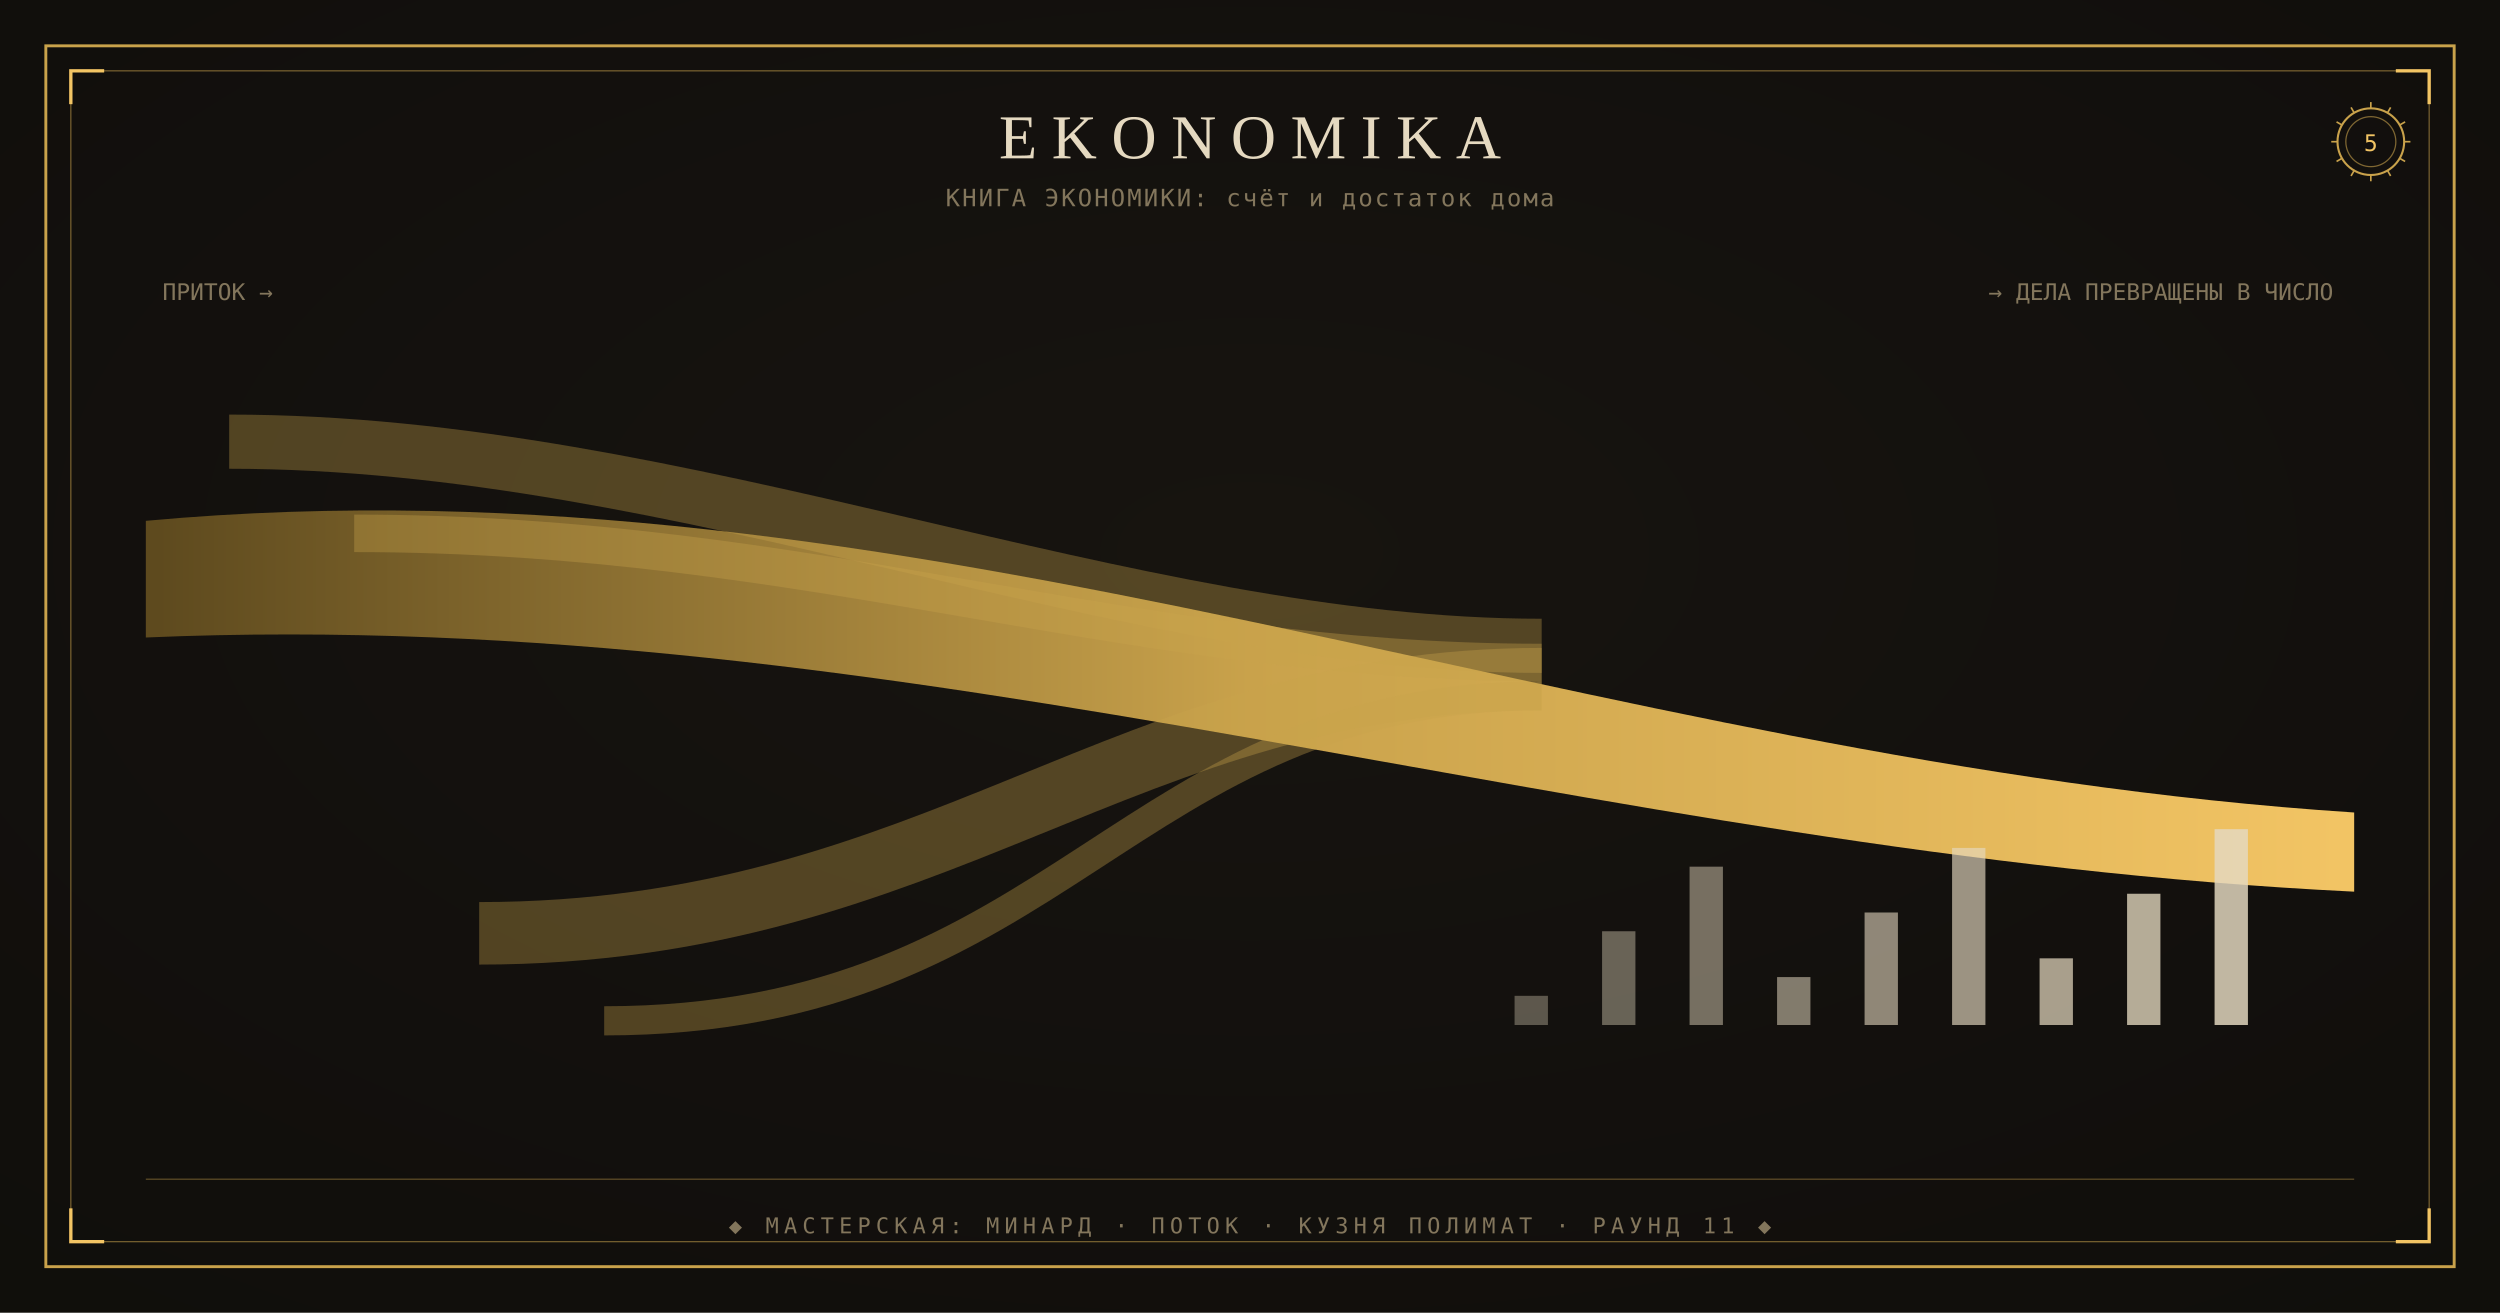
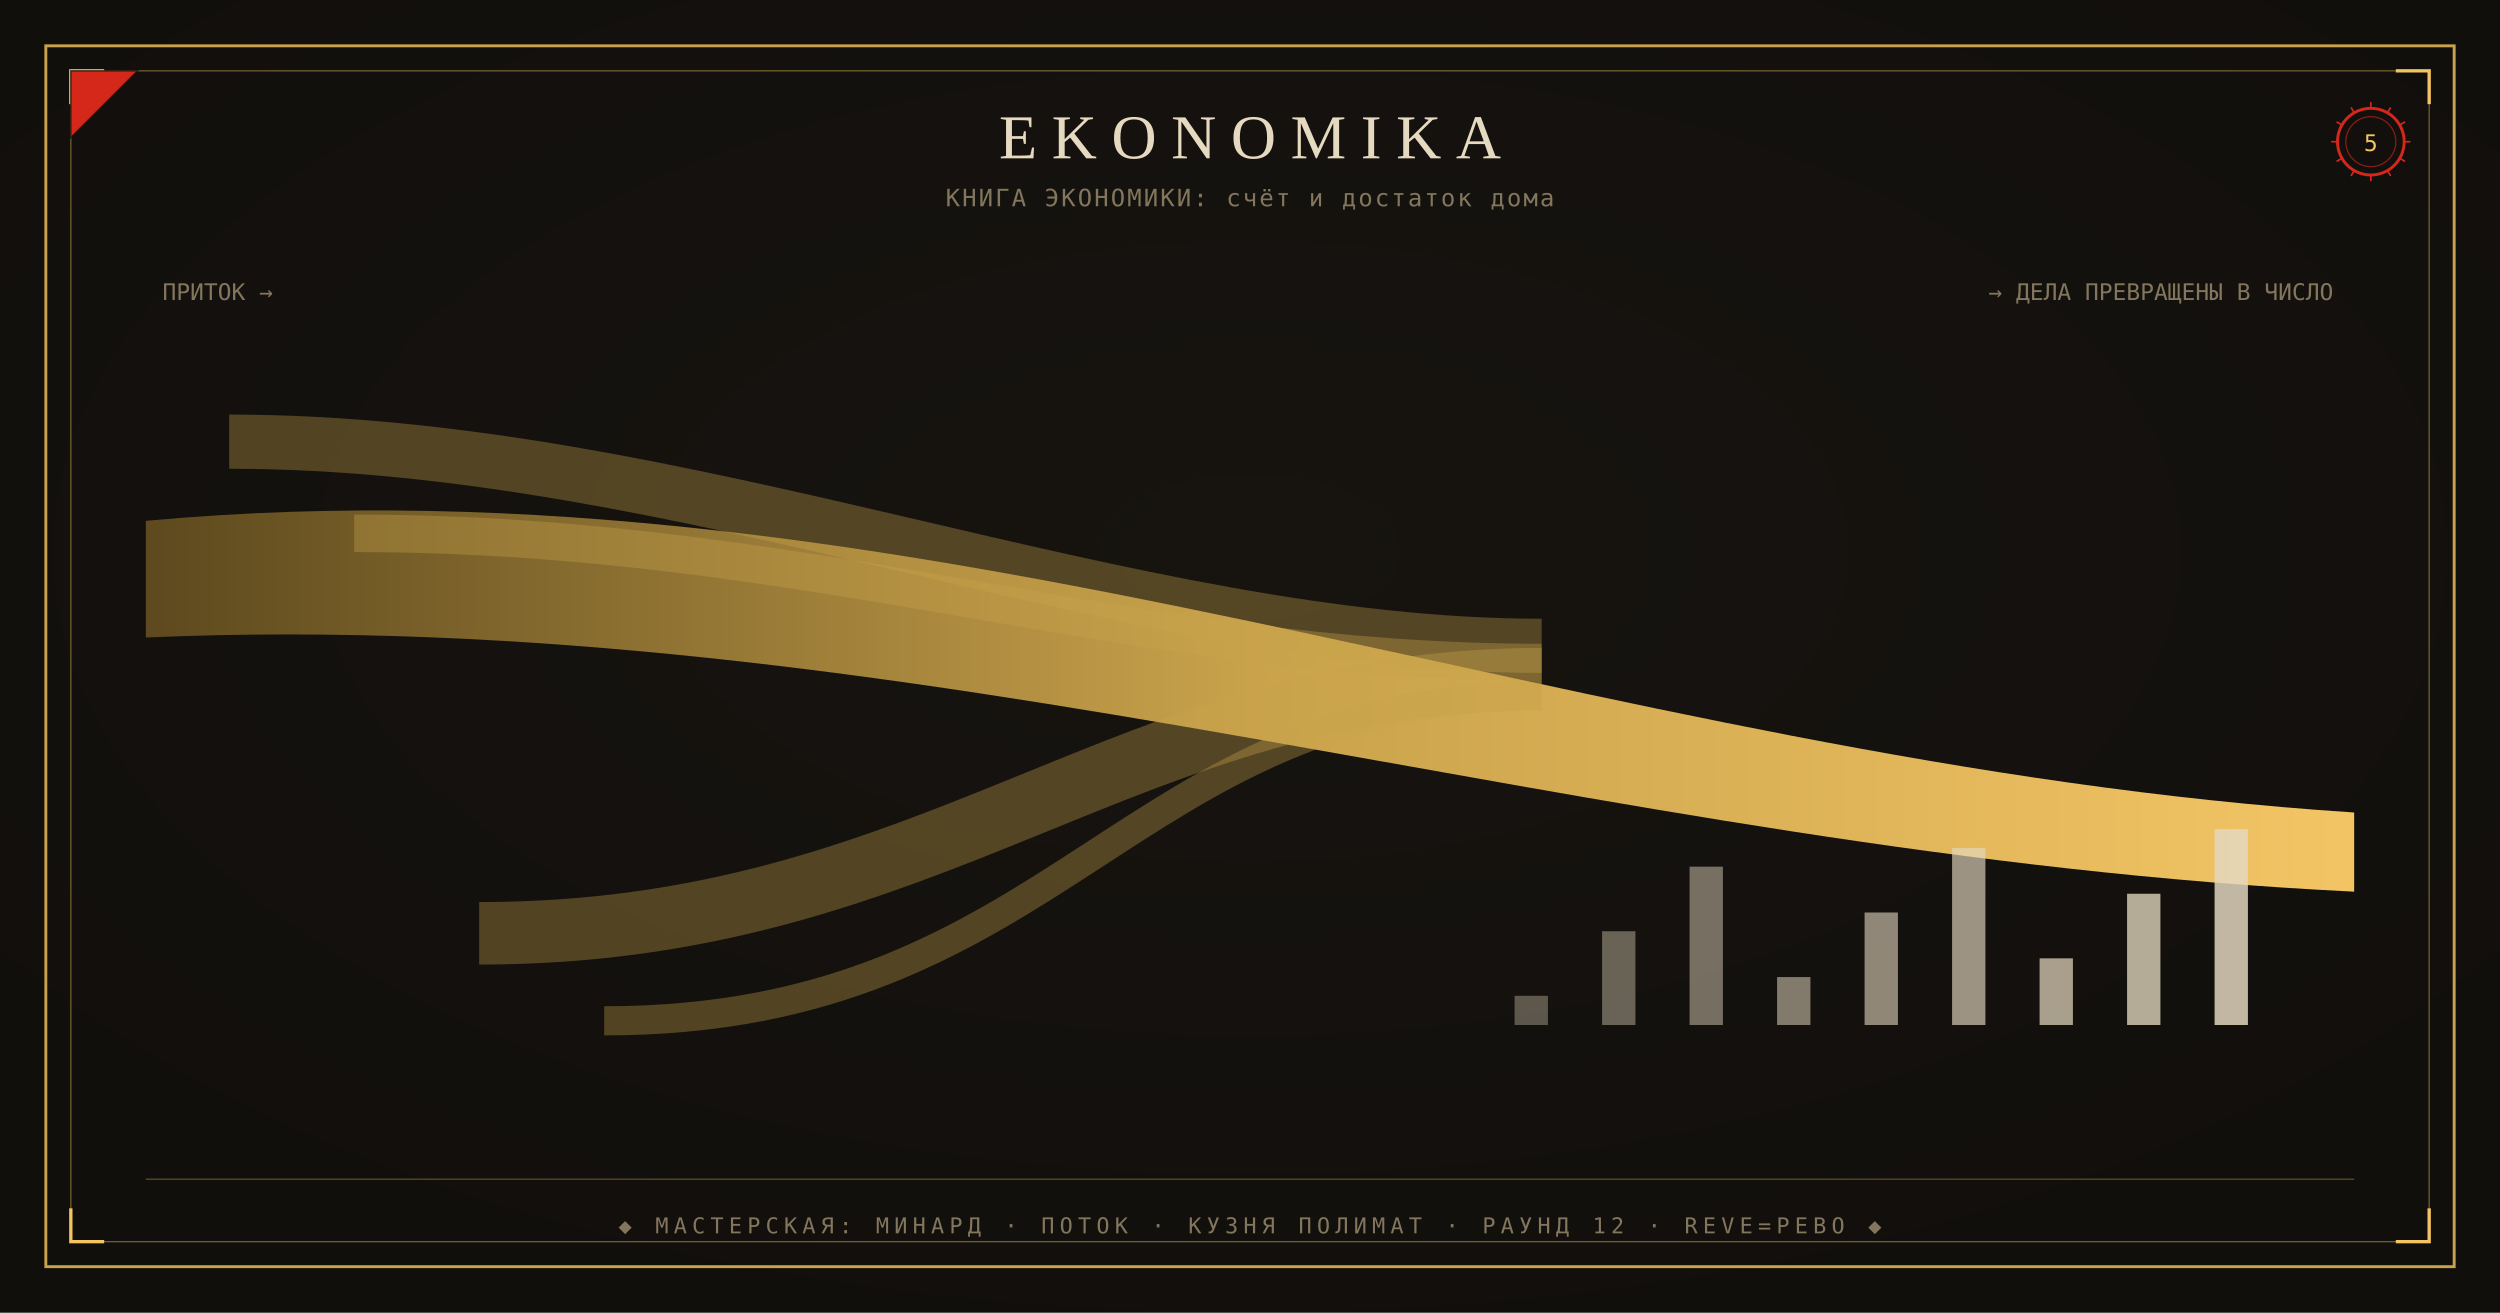
<svg xmlns="http://www.w3.org/2000/svg" viewBox="0 0 1200 630" width="1200" height="630">
  <rect width="1200" height="630" fill="#0F0D0A" />
  <radialGradient id="vig5" cx="0.5" cy="0.42" r="0.95">
    <stop offset="0" stop-color="#181510" />
    <stop offset="1" stop-color="#0F0D0A" />
  </radialGradient>
  <rect width="1200" height="630" fill="url(#vig5)" opacity="0.9" />
  <rect x="22" y="22" width="1156" height="586" fill="none" stroke="#C9A24B" stroke-width="1.4" />
  <rect x="34" y="34" width="1132" height="562" fill="none" stroke="#C9A24B" stroke-width="0.6" opacity="0.55" />
  <path d="M 34 50 L 34 34 L 50 34" fill="none" stroke="#F2C464" stroke-width="1.6" />
  <path d="M 1166 50 L 1166 34 L 1150 34" fill="none" stroke="#F2C464" stroke-width="1.6" />
  <path d="M 34 580 L 34 596 L 50 596" fill="none" stroke="#F2C464" stroke-width="1.6" />
  <path d="M 1166 580 L 1166 596 L 1150 596" fill="none" stroke="#F2C464" stroke-width="1.6" />
+   <path d="M 34 66 L 34 34 L 66 34 Z" fill="#D5281B" />
+   <path d="M 34 66 L 34 34 L 66 34 Z" fill="none" stroke="#0F0D0A" stroke-width="0.8" opacity="0.65" />
  <text x="600.0" y="76" text-anchor="middle" font-family="Georgia, 'Times New Roman', serif" font-size="30" fill="#E5D9C0" letter-spacing="7">EKONOMIKA</text>
  <text x="600.0" y="99" text-anchor="middle" font-family="'Cascadia Mono', ui-monospace, Consolas, monospace" font-size="11.5" fill="#83765C" letter-spacing="1">КНИГА ЭКОНОМИКИ: счёт и достаток дома</text>
  <g transform="translate(1138,68)">
-     <circle r="16" fill="none" stroke="#C9A24B" stroke-width="1" />
-     <circle r="12" fill="none" stroke="#C9A24B" stroke-width="0.6" opacity="0.6" />
+     <circle r="16" fill="none" stroke="#D5281B" stroke-width="1.4" />
+     <circle r="12" fill="none" stroke="#D5281B" stroke-width="0.6" opacity="0.6" />
    <text y="4.5" text-anchor="middle" font-family="'Cascadia Mono', ui-monospace, Consolas, monospace" font-size="11" fill="#F2C464">5</text>
-     <g stroke="#C9A24B" stroke-width="0.8">
+     <g stroke="#D5281B" stroke-width="0.8">
      <line x1="0" y1="-19" x2="0" y2="-16" transform="rotate(0)" />
      <line x1="0" y1="-19" x2="0" y2="-16" transform="rotate(30)" />
      <line x1="0" y1="-19" x2="0" y2="-16" transform="rotate(60)" />
      <line x1="0" y1="-19" x2="0" y2="-16" transform="rotate(90)" />
      <line x1="0" y1="-19" x2="0" y2="-16" transform="rotate(120)" />
      <line x1="0" y1="-19" x2="0" y2="-16" transform="rotate(150)" />
      <line x1="0" y1="-19" x2="0" y2="-16" transform="rotate(180)" />
      <line x1="0" y1="-19" x2="0" y2="-16" transform="rotate(210)" />
      <line x1="0" y1="-19" x2="0" y2="-16" transform="rotate(240)" />
      <line x1="0" y1="-19" x2="0" y2="-16" transform="rotate(270)" />
      <line x1="0" y1="-19" x2="0" y2="-16" transform="rotate(300)" />
      <line x1="0" y1="-19" x2="0" y2="-16" transform="rotate(330)" />
    </g>
  </g>
  <line x1="70" y1="566" x2="1130" y2="566" stroke="#C9A24B" stroke-width="0.5" opacity="0.5" />
-   <text x="600.0" y="592" text-anchor="middle" font-family="'Cascadia Mono', ui-monospace, Consolas, monospace" font-size="10.5" fill="#83765C" letter-spacing="2.5">◆ МАСТЕРСКАЯ: МИНАРД · ПОТОК · КУЗНЯ ПОЛИМАТ · РАУНД 11 ◆</text>
+   <text x="600.0" y="592" text-anchor="middle" font-family="'Cascadia Mono', ui-monospace, Consolas, monospace" font-size="10.5" fill="#83765C" letter-spacing="2.5">◆ МАСТЕРСКАЯ: МИНАРД · ПОТОК · КУЗНЯ ПОЛИМАТ · РАУНД 12 · REVE=РЕВО ◆</text>
  <clipPath id="clip5">
    <rect x="70" y="118" width="1060" height="404" />
  </clipPath>
  <g clip-path="url(#clip5)">
    <text x="78" y="144" font-family="'Cascadia Mono', ui-monospace, Consolas, monospace" font-size="11" fill="#83765C">ПРИТОК →</text>
    <path d="M 70 250.0 C 440.0 216.0 760.0 366.0 1130 390.0 L 1130 428.0 C 760.0 410.0 440.0 290.0 70 306.0 Z" fill="url(#grEko)" />
    <linearGradient id="grEko" x1="0" y1="0" x2="1" y2="0">
      <stop offset="0" stop-color="#5E4A1E" />
      <stop offset="0.5" stop-color="#C9A24B" />
      <stop offset="1" stop-color="#F2C464" />
    </linearGradient>
    <path d="M 110 212.0 C 330 212.0 540.0 310.0 740.0 310.0" fill="none" stroke="#C9A24B" stroke-width="26" opacity="0.35" />
    <path d="M 170 256.0 C 390 256.0 540.0 318.0 740.0 318.0" fill="none" stroke="#C9A24B" stroke-width="18" opacity="0.35" />
    <path d="M 230 448.0 C 450 448.0 540.0 326.0 740.0 326.0" fill="none" stroke="#C9A24B" stroke-width="30" opacity="0.35" />
    <path d="M 290 490.0 C 510 490.0 540.0 334.0 740.0 334.0" fill="none" stroke="#C9A24B" stroke-width="14" opacity="0.35" />
    <rect x="727" y="478" width="16" height="14" fill="#E5D9C0" opacity="0.35" />
    <rect x="769" y="447" width="16" height="45" fill="#E5D9C0" opacity="0.41" />
    <rect x="811" y="416" width="16" height="76" fill="#E5D9C0" opacity="0.47" />
    <rect x="853" y="469" width="16" height="23" fill="#E5D9C0" opacity="0.53" />
    <rect x="895" y="438" width="16" height="54" fill="#E5D9C0" opacity="0.59" />
    <rect x="937" y="407" width="16" height="85" fill="#E5D9C0" opacity="0.65" />
    <rect x="979" y="460" width="16" height="32" fill="#E5D9C0" opacity="0.71" />
    <rect x="1021" y="429" width="16" height="63" fill="#E5D9C0" opacity="0.77" />
    <rect x="1063" y="398" width="16" height="94" fill="#E5D9C0" opacity="0.83" />
    <text x="1120" y="144" text-anchor="end" font-family="'Cascadia Mono', ui-monospace, Consolas, monospace" font-size="11" fill="#83765C">→ ДЕЛА ПРЕВРАЩЕНЫ В ЧИСЛО</text>
  </g>
</svg>
